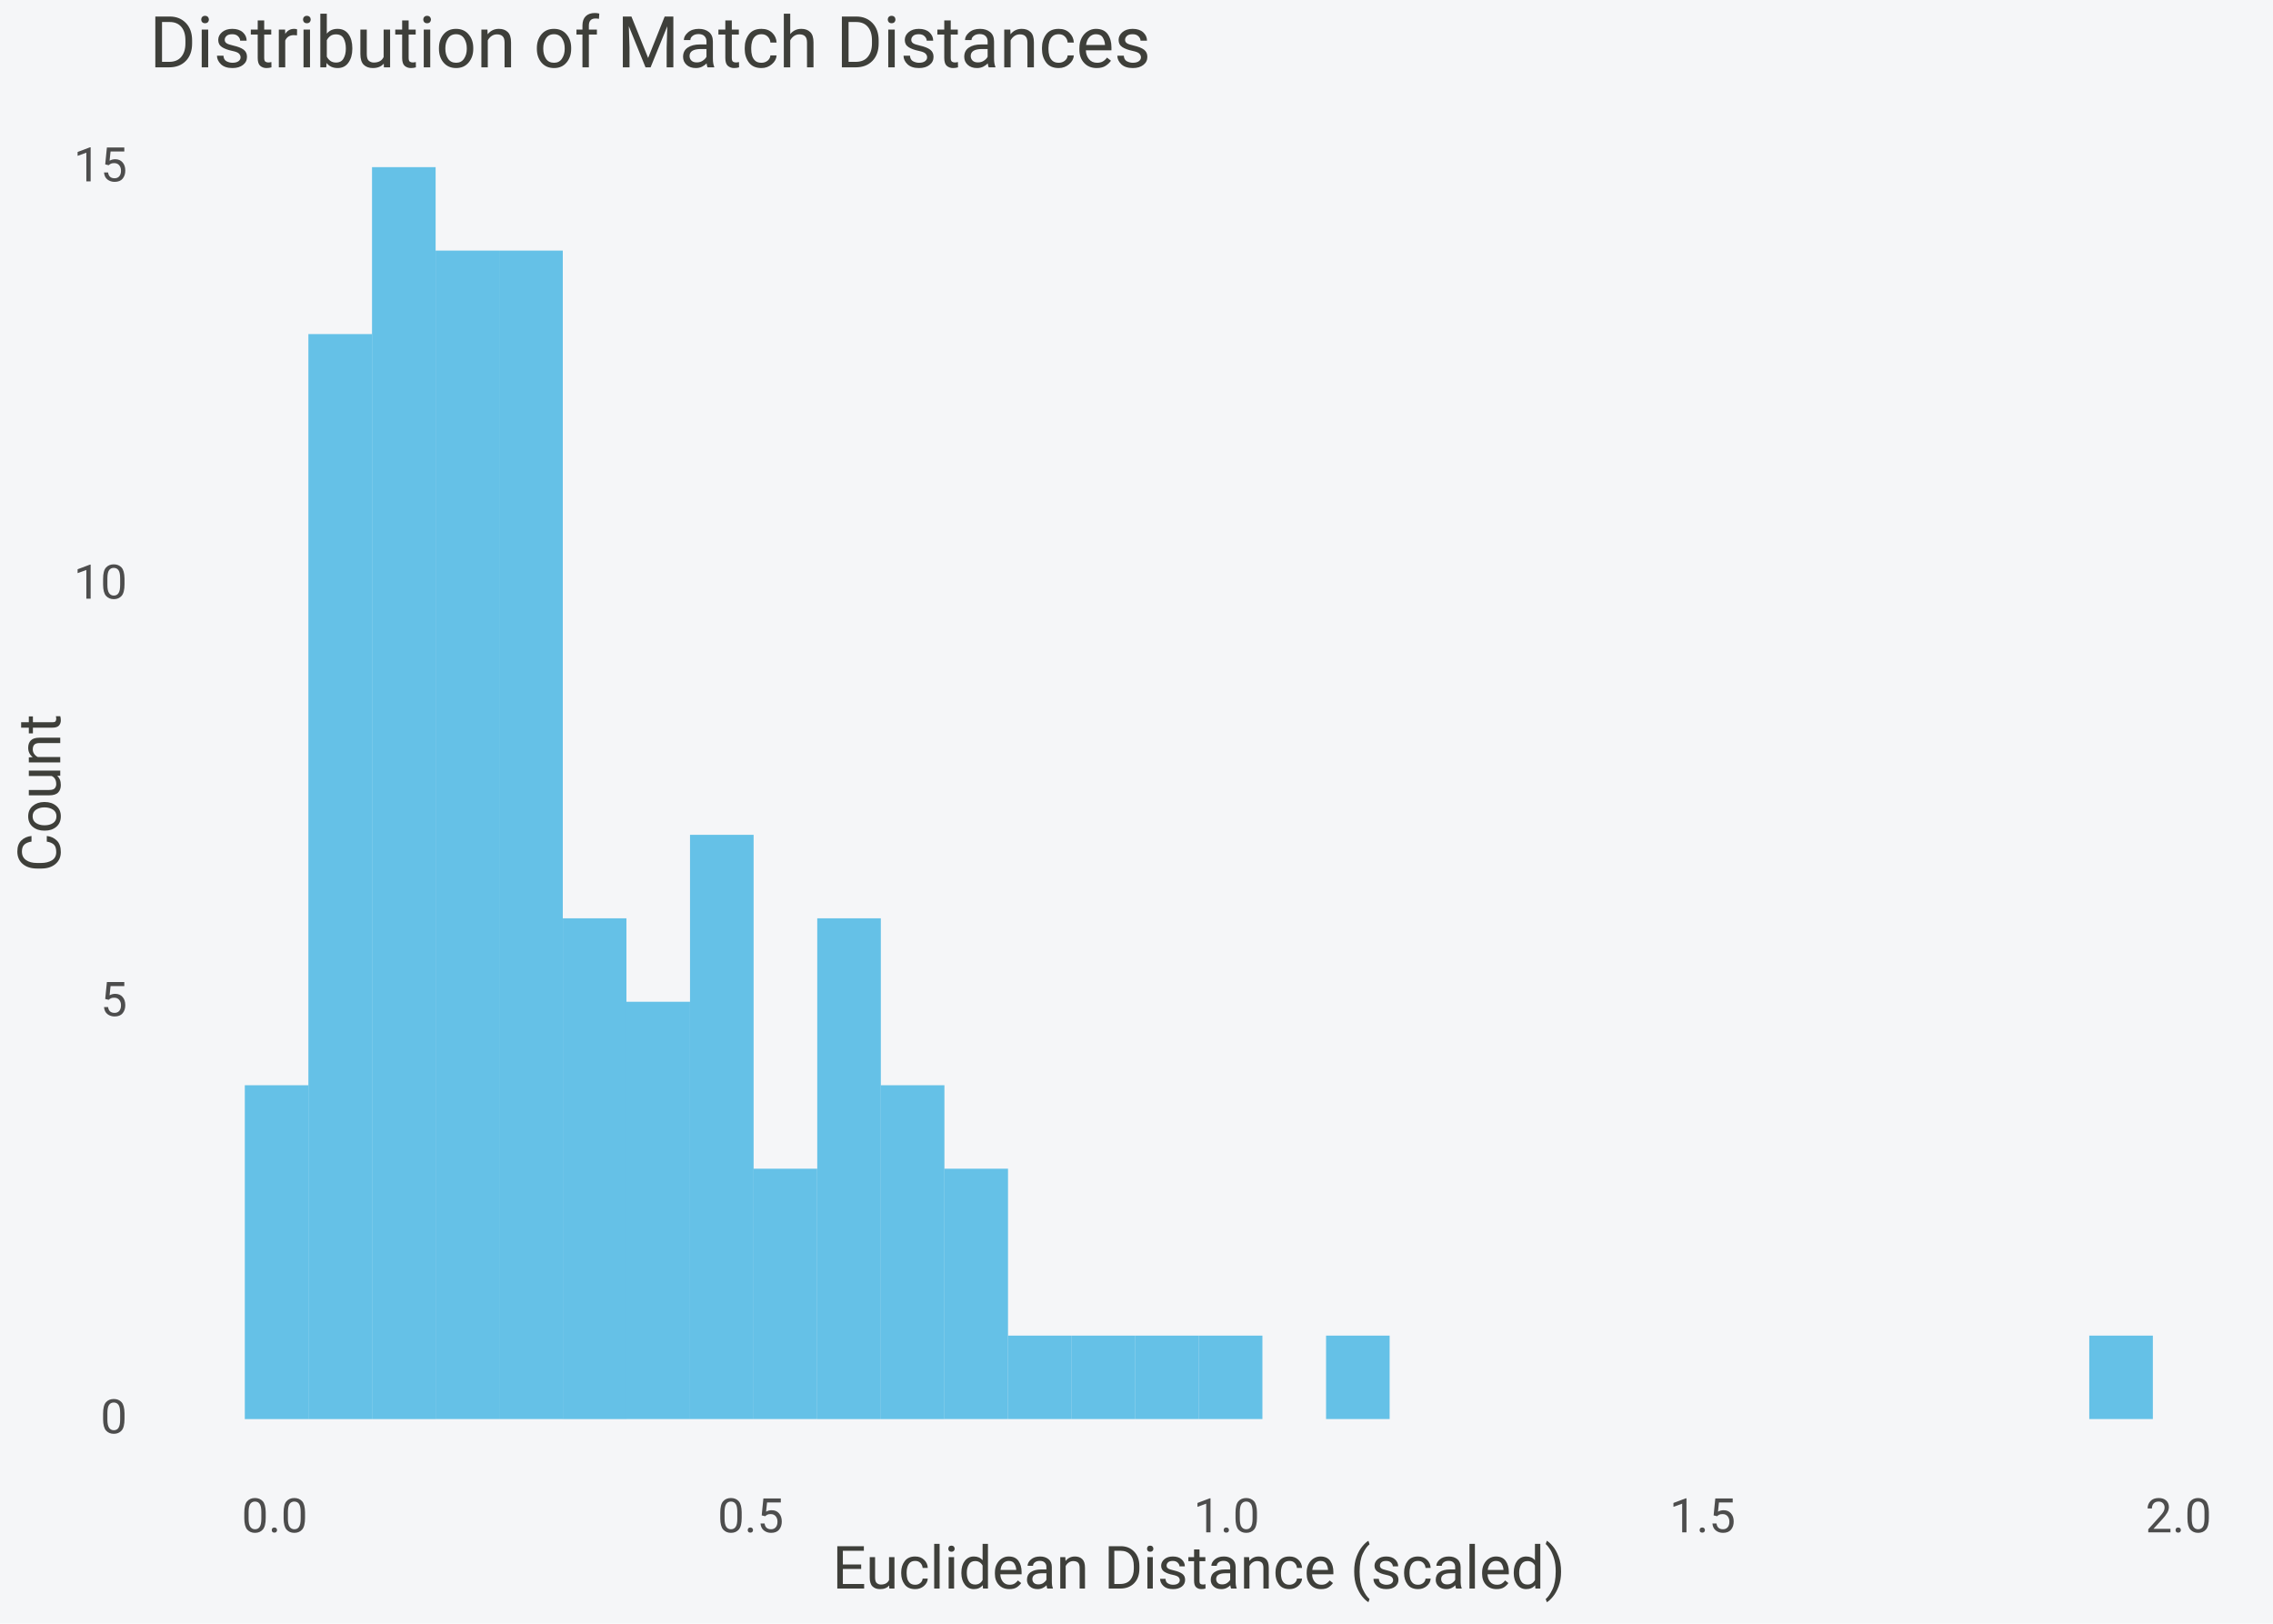
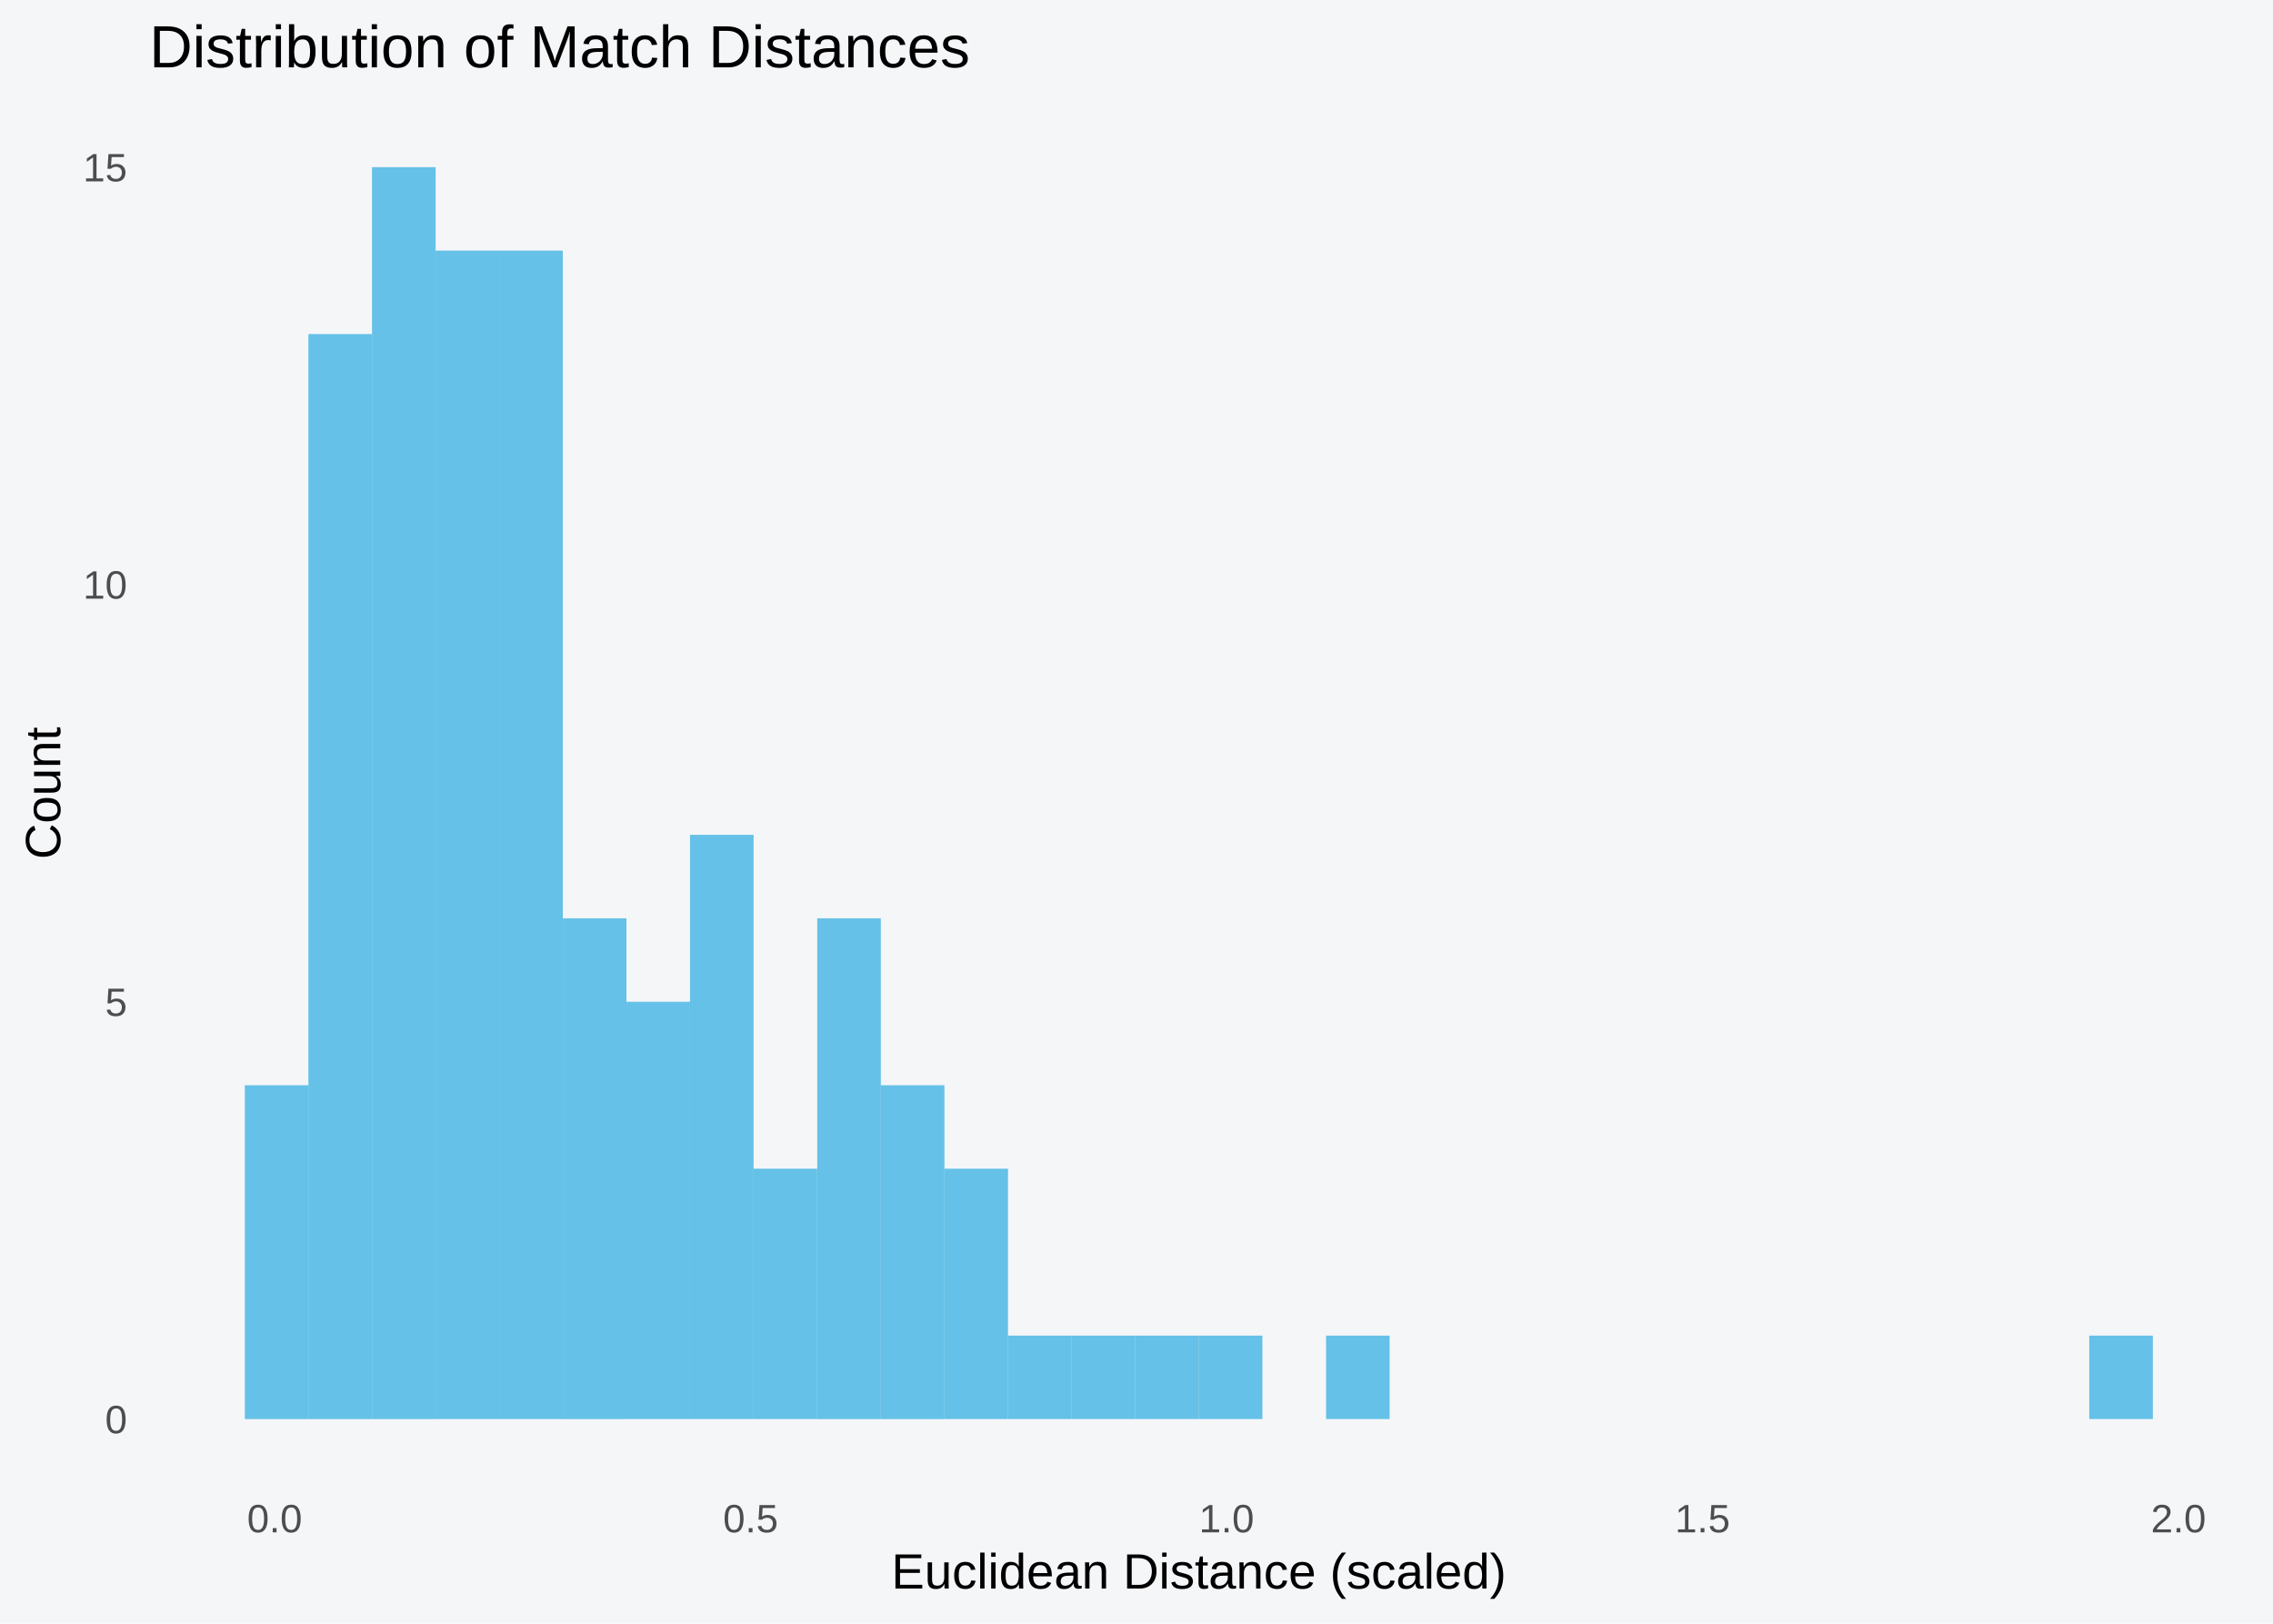
<svg xmlns="http://www.w3.org/2000/svg" width="504.00pt" height="360.00pt" viewBox="0 0 504.00 360.00">
  <g class="svglite">
    <defs>
      <style type="text/css">
-     /* theme-aware-processed */
-     .svglite line, .svglite polyline, .svglite polygon, .svglite path, .svglite circle {
+     .svglite line, .svglite polyline, .svglite polygon, .svglite path, .svglite rect, .svglite circle {
      fill: none;
-       stroke: #3E3F3A;
-       stroke-linecap: round;
-       stroke-linejoin: round;
-       stroke-miterlimit: 10.00;
-     }
-     .svglite &gt; g &gt; rect {
-       fill: none;
-       stroke: #3E3F3A;
+       stroke: #000000;
      stroke-linecap: round;
      stroke-linejoin: round;
      stroke-miterlimit: 10.00;
    }
    .svglite text {
      white-space: pre;
-       fill: #3E3F3A;
    }
    .svglite g.glyphgroup path {
      fill: inherit;
      stroke: none;
    }
  </style>
    </defs>
    <rect width="100%" height="100%" style="stroke: none; fill: #F5F6F8;" />
    <defs>
      <clipPath id="cpMC4wMHw1MDQuMDB8MC4wMHwzNjAuMDA=">
        <rect x="0.00" y="0.00" width="504.00" height="360.00" />
      </clipPath>
    </defs>
    <g clip-path="url(#cpMC4wMHw1MDQuMDB8MC4wMHwzNjAuMDA=)">
-       <rect x="0.00" y="0.00" width="504.00" height="360.00" style="stroke-width: 1.07; stroke: none;" /> fill: #F5F6F8;' /&gt; fill: #F5F6F8;' /&gt; fill: #F5F6F8;' /&gt;
- </g>
+       <rect x="0.00" y="0.00" width="504.00" height="360.00" style="stroke-width: 1.07; stroke: none;" />
+     </g>
    <defs>
      <clipPath id="cpMzMuMTN8NDk4LjUyfDIzLjE4fDMyOC41MA==">
        <rect x="33.13" y="23.18" width="465.39" height="305.33" />
      </clipPath>
    </defs>
    <g clip-path="url(#cpMzMuMTN8NDk4LjUyfDIzLjE4fDMyOC41MA==)">
-       <rect x="33.13" y="23.18" width="465.39" height="305.33" style="stroke-width: 1.07; stroke: none;" /> fill: #F5F6F8;' /&gt; fill: #F5F6F8;' /&gt; fill: #F5F6F8;' /&gt;
- <rect x="54.28" y="240.61" width="14.10" height="74.02" style="stroke-width: 1.07; stroke: none; stroke-linecap: butt; stroke-linejoin: miter; fill: #29ABE0; fill-opacity: 0.70;" />
+       <rect x="33.13" y="23.18" width="465.39" height="305.33" style="stroke-width: 1.07; stroke: none;" />
+       <rect x="54.28" y="240.61" width="14.10" height="74.02" style="stroke-width: 1.07; stroke: none; stroke-linecap: butt; stroke-linejoin: miter; fill: #29ABE0; fill-opacity: 0.70;" />
      <rect x="68.38" y="74.07" width="14.10" height="240.56" style="stroke-width: 1.07; stroke: none; stroke-linecap: butt; stroke-linejoin: miter; fill: #29ABE0; fill-opacity: 0.70;" />
      <rect x="82.49" y="37.06" width="14.10" height="277.57" style="stroke-width: 1.07; stroke: none; stroke-linecap: butt; stroke-linejoin: miter; fill: #29ABE0; fill-opacity: 0.70;" />
      <rect x="96.59" y="55.56" width="14.10" height="259.06" style="stroke-width: 1.07; stroke: none; stroke-linecap: butt; stroke-linejoin: miter; fill: #29ABE0; fill-opacity: 0.70;" />
      <rect x="110.69" y="55.56" width="14.10" height="259.06" style="stroke-width: 1.07; stroke: none; stroke-linecap: butt; stroke-linejoin: miter; fill: #29ABE0; fill-opacity: 0.70;" />
      <rect x="124.80" y="203.60" width="14.10" height="111.03" style="stroke-width: 1.07; stroke: none; stroke-linecap: butt; stroke-linejoin: miter; fill: #29ABE0; fill-opacity: 0.70;" />
      <rect x="138.90" y="222.10" width="14.10" height="92.52" style="stroke-width: 1.07; stroke: none; stroke-linecap: butt; stroke-linejoin: miter; fill: #29ABE0; fill-opacity: 0.70;" />
      <rect x="153.00" y="185.09" width="14.10" height="129.53" style="stroke-width: 1.07; stroke: none; stroke-linecap: butt; stroke-linejoin: miter; fill: #29ABE0; fill-opacity: 0.70;" />
      <rect x="167.10" y="259.11" width="14.10" height="55.51" style="stroke-width: 1.07; stroke: none; stroke-linecap: butt; stroke-linejoin: miter; fill: #29ABE0; fill-opacity: 0.70;" />
      <rect x="181.21" y="203.60" width="14.10" height="111.03" style="stroke-width: 1.07; stroke: none; stroke-linecap: butt; stroke-linejoin: miter; fill: #29ABE0; fill-opacity: 0.70;" />
      <rect x="195.31" y="240.61" width="14.10" height="74.02" style="stroke-width: 1.07; stroke: none; stroke-linecap: butt; stroke-linejoin: miter; fill: #29ABE0; fill-opacity: 0.70;" />
      <rect x="209.41" y="259.11" width="14.10" height="55.51" style="stroke-width: 1.07; stroke: none; stroke-linecap: butt; stroke-linejoin: miter; fill: #29ABE0; fill-opacity: 0.70;" />
      <rect x="223.52" y="296.12" width="14.10" height="18.50" style="stroke-width: 1.07; stroke: none; stroke-linecap: butt; stroke-linejoin: miter; fill: #29ABE0; fill-opacity: 0.70;" />
      <rect x="237.62" y="296.12" width="14.10" height="18.50" style="stroke-width: 1.07; stroke: none; stroke-linecap: butt; stroke-linejoin: miter; fill: #29ABE0; fill-opacity: 0.70;" />
      <rect x="251.72" y="296.12" width="14.10" height="18.50" style="stroke-width: 1.07; stroke: none; stroke-linecap: butt; stroke-linejoin: miter; fill: #29ABE0; fill-opacity: 0.70;" />
      <rect x="265.82" y="296.12" width="14.10" height="18.50" style="stroke-width: 1.07; stroke: none; stroke-linecap: butt; stroke-linejoin: miter; fill: #29ABE0; fill-opacity: 0.70;" />
      <rect x="279.93" y="314.63" width="14.10" height="0.00" style="stroke-width: 1.07; stroke: none; stroke-linecap: butt; stroke-linejoin: miter; fill: #29ABE0; fill-opacity: 0.70;" />
      <rect x="294.03" y="296.12" width="14.10" height="18.50" style="stroke-width: 1.07; stroke: none; stroke-linecap: butt; stroke-linejoin: miter; fill: #29ABE0; fill-opacity: 0.70;" />
      <rect x="308.13" y="314.63" width="14.10" height="0.00" style="stroke-width: 1.07; stroke: none; stroke-linecap: butt; stroke-linejoin: miter; fill: #29ABE0; fill-opacity: 0.70;" />
      <rect x="322.24" y="314.63" width="14.10" height="0.00" style="stroke-width: 1.07; stroke: none; stroke-linecap: butt; stroke-linejoin: miter; fill: #29ABE0; fill-opacity: 0.70;" />
      <rect x="336.34" y="314.63" width="14.10" height="0.00" style="stroke-width: 1.07; stroke: none; stroke-linecap: butt; stroke-linejoin: miter; fill: #29ABE0; fill-opacity: 0.70;" />
      <rect x="350.44" y="314.63" width="14.10" height="0.00" style="stroke-width: 1.07; stroke: none; stroke-linecap: butt; stroke-linejoin: miter; fill: #29ABE0; fill-opacity: 0.70;" />
      <rect x="364.54" y="314.63" width="14.10" height="0.00" style="stroke-width: 1.07; stroke: none; stroke-linecap: butt; stroke-linejoin: miter; fill: #29ABE0; fill-opacity: 0.70;" />
      <rect x="378.65" y="314.63" width="14.10" height="0.00" style="stroke-width: 1.07; stroke: none; stroke-linecap: butt; stroke-linejoin: miter; fill: #29ABE0; fill-opacity: 0.70;" />
      <rect x="392.75" y="314.63" width="14.10" height="0.00" style="stroke-width: 1.07; stroke: none; stroke-linecap: butt; stroke-linejoin: miter; fill: #29ABE0; fill-opacity: 0.70;" />
      <rect x="406.85" y="314.63" width="14.10" height="0.00" style="stroke-width: 1.07; stroke: none; stroke-linecap: butt; stroke-linejoin: miter; fill: #29ABE0; fill-opacity: 0.70;" />
      <rect x="420.95" y="314.63" width="14.10" height="0.00" style="stroke-width: 1.07; stroke: none; stroke-linecap: butt; stroke-linejoin: miter; fill: #29ABE0; fill-opacity: 0.70;" />
      <rect x="435.06" y="314.63" width="14.10" height="0.00" style="stroke-width: 1.07; stroke: none; stroke-linecap: butt; stroke-linejoin: miter; fill: #29ABE0; fill-opacity: 0.70;" />
      <rect x="449.16" y="314.63" width="14.10" height="0.00" style="stroke-width: 1.07; stroke: none; stroke-linecap: butt; stroke-linejoin: miter; fill: #29ABE0; fill-opacity: 0.70;" />
      <rect x="463.26" y="296.12" width="14.10" height="18.50" style="stroke-width: 1.07; stroke: none; stroke-linecap: butt; stroke-linejoin: miter; fill: #29ABE0; fill-opacity: 0.70;" />
    </g>
    <g clip-path="url(#cpMC4wMHw1MDQuMDB8MC4wMHwzNjAuMDA=)">
-       <text x="28.20" y="317.78" text-anchor="end" style="font-size: 0.88em;fill: #4D4D4D; font-family: &quot;Roboto&quot;, -apple-system, BlinkMacSystemFont, &quot;Segoe UI&quot;, system-ui, sans-serif;">0</text>
-       <text x="28.20" y="225.25" text-anchor="end" style="font-size: 0.88em;fill: #4D4D4D; font-family: &quot;Roboto&quot;, -apple-system, BlinkMacSystemFont, &quot;Segoe UI&quot;, system-ui, sans-serif;">5</text>
-       <text x="28.20" y="132.73" text-anchor="end" style="font-size: 0.88em;fill: #4D4D4D; font-family: &quot;Roboto&quot;, -apple-system, BlinkMacSystemFont, &quot;Segoe UI&quot;, system-ui, sans-serif;">10</text>
-       <text x="28.20" y="40.21" text-anchor="end" style="font-size: 0.88em;fill: #4D4D4D; font-family: &quot;Roboto&quot;, -apple-system, BlinkMacSystemFont, &quot;Segoe UI&quot;, system-ui, sans-serif;">15</text>
-       <text x="60.90" y="339.74" text-anchor="middle" style="font-size: 0.88em;fill: #4D4D4D; font-family: &quot;Roboto&quot;, -apple-system, BlinkMacSystemFont, &quot;Segoe UI&quot;, system-ui, sans-serif;">0.0</text>
-       <text x="166.44" y="339.74" text-anchor="middle" style="font-size: 0.88em;fill: #4D4D4D; font-family: &quot;Roboto&quot;, -apple-system, BlinkMacSystemFont, &quot;Segoe UI&quot;, system-ui, sans-serif;">0.5</text>
-       <text x="271.97" y="339.74" text-anchor="middle" style="font-size: 0.88em;fill: #4D4D4D; font-family: &quot;Roboto&quot;, -apple-system, BlinkMacSystemFont, &quot;Segoe UI&quot;, system-ui, sans-serif;">1.0</text>
-       <text x="377.51" y="339.74" text-anchor="middle" style="font-size: 0.88em;fill: #4D4D4D; font-family: &quot;Roboto&quot;, -apple-system, BlinkMacSystemFont, &quot;Segoe UI&quot;, system-ui, sans-serif;">1.5</text>
-       <text x="483.04" y="339.74" text-anchor="middle" style="font-size: 0.88em;fill: #4D4D4D; font-family: &quot;Roboto&quot;, -apple-system, BlinkMacSystemFont, &quot;Segoe UI&quot;, system-ui, sans-serif;">2.0</text>
-       <text x="265.82" y="352.20" text-anchor="middle" style="font-size: 1.1em; font-family: &quot;Roboto&quot;, -apple-system, BlinkMacSystemFont, &quot;Segoe UI&quot;, system-ui, sans-serif;">Euclidean Distance (scaled)</text>
-       <text transform="translate(13.36,175.84) rotate(-90)" text-anchor="middle" style="font-size: 1.1em; font-family: &quot;Roboto&quot;, -apple-system, BlinkMacSystemFont, &quot;Segoe UI&quot;, system-ui, sans-serif;">Count</text>
-       <text x="33.13" y="14.93" style="font-size: 1.32em; font-family: &quot;Roboto&quot;, -apple-system, BlinkMacSystemFont, &quot;Segoe UI&quot;, system-ui, sans-serif;">Distribution of Match Distances</text>
+       <text x="28.20" y="317.78" text-anchor="end" style="font-size: 8.80px;fill: #4D4D4D; font-family: &quot;Arial&quot;;" textLength="4.89px" lengthAdjust="spacingAndGlyphs">0</text>
+       <text x="28.20" y="225.25" text-anchor="end" style="font-size: 8.80px;fill: #4D4D4D; font-family: &quot;Arial&quot;;" textLength="4.89px" lengthAdjust="spacingAndGlyphs">5</text>
+       <text x="28.20" y="132.73" text-anchor="end" style="font-size: 8.80px;fill: #4D4D4D; font-family: &quot;Arial&quot;;" textLength="9.78px" lengthAdjust="spacingAndGlyphs">10</text>
+       <text x="28.20" y="40.21" text-anchor="end" style="font-size: 8.80px;fill: #4D4D4D; font-family: &quot;Arial&quot;;" textLength="9.78px" lengthAdjust="spacingAndGlyphs">15</text>
+       <text x="60.90" y="339.74" text-anchor="middle" style="font-size: 8.80px;fill: #4D4D4D; font-family: &quot;Arial&quot;;" textLength="12.22px" lengthAdjust="spacingAndGlyphs">0.0</text>
+       <text x="166.44" y="339.74" text-anchor="middle" style="font-size: 8.80px;fill: #4D4D4D; font-family: &quot;Arial&quot;;" textLength="12.22px" lengthAdjust="spacingAndGlyphs">0.5</text>
+       <text x="271.97" y="339.74" text-anchor="middle" style="font-size: 8.80px;fill: #4D4D4D; font-family: &quot;Arial&quot;;" textLength="12.22px" lengthAdjust="spacingAndGlyphs">1.0</text>
+       <text x="377.51" y="339.74" text-anchor="middle" style="font-size: 8.80px;fill: #4D4D4D; font-family: &quot;Arial&quot;;" textLength="12.22px" lengthAdjust="spacingAndGlyphs">1.5</text>
+       <text x="483.04" y="339.74" text-anchor="middle" style="font-size: 8.80px;fill: #4D4D4D; font-family: &quot;Arial&quot;;" textLength="12.22px" lengthAdjust="spacingAndGlyphs">2.0</text>
+       <text x="265.82" y="352.20" text-anchor="middle" style="font-size: 11.00px; font-family: &quot;Arial&quot;;" textLength="136.41px" lengthAdjust="spacingAndGlyphs">Euclidean Distance (scaled)</text>
+       <text transform="translate(13.36,175.84) rotate(-90)" text-anchor="middle" style="font-size: 11.00px; font-family: &quot;Arial&quot;;" textLength="29.38px" lengthAdjust="spacingAndGlyphs">Count</text>
+       <text x="33.13" y="14.93" style="font-size: 13.20px; font-family: &quot;Arial&quot;;" textLength="181.69px" lengthAdjust="spacingAndGlyphs">Distribution of Match Distances</text>
    </g>
  </g>
</svg>
